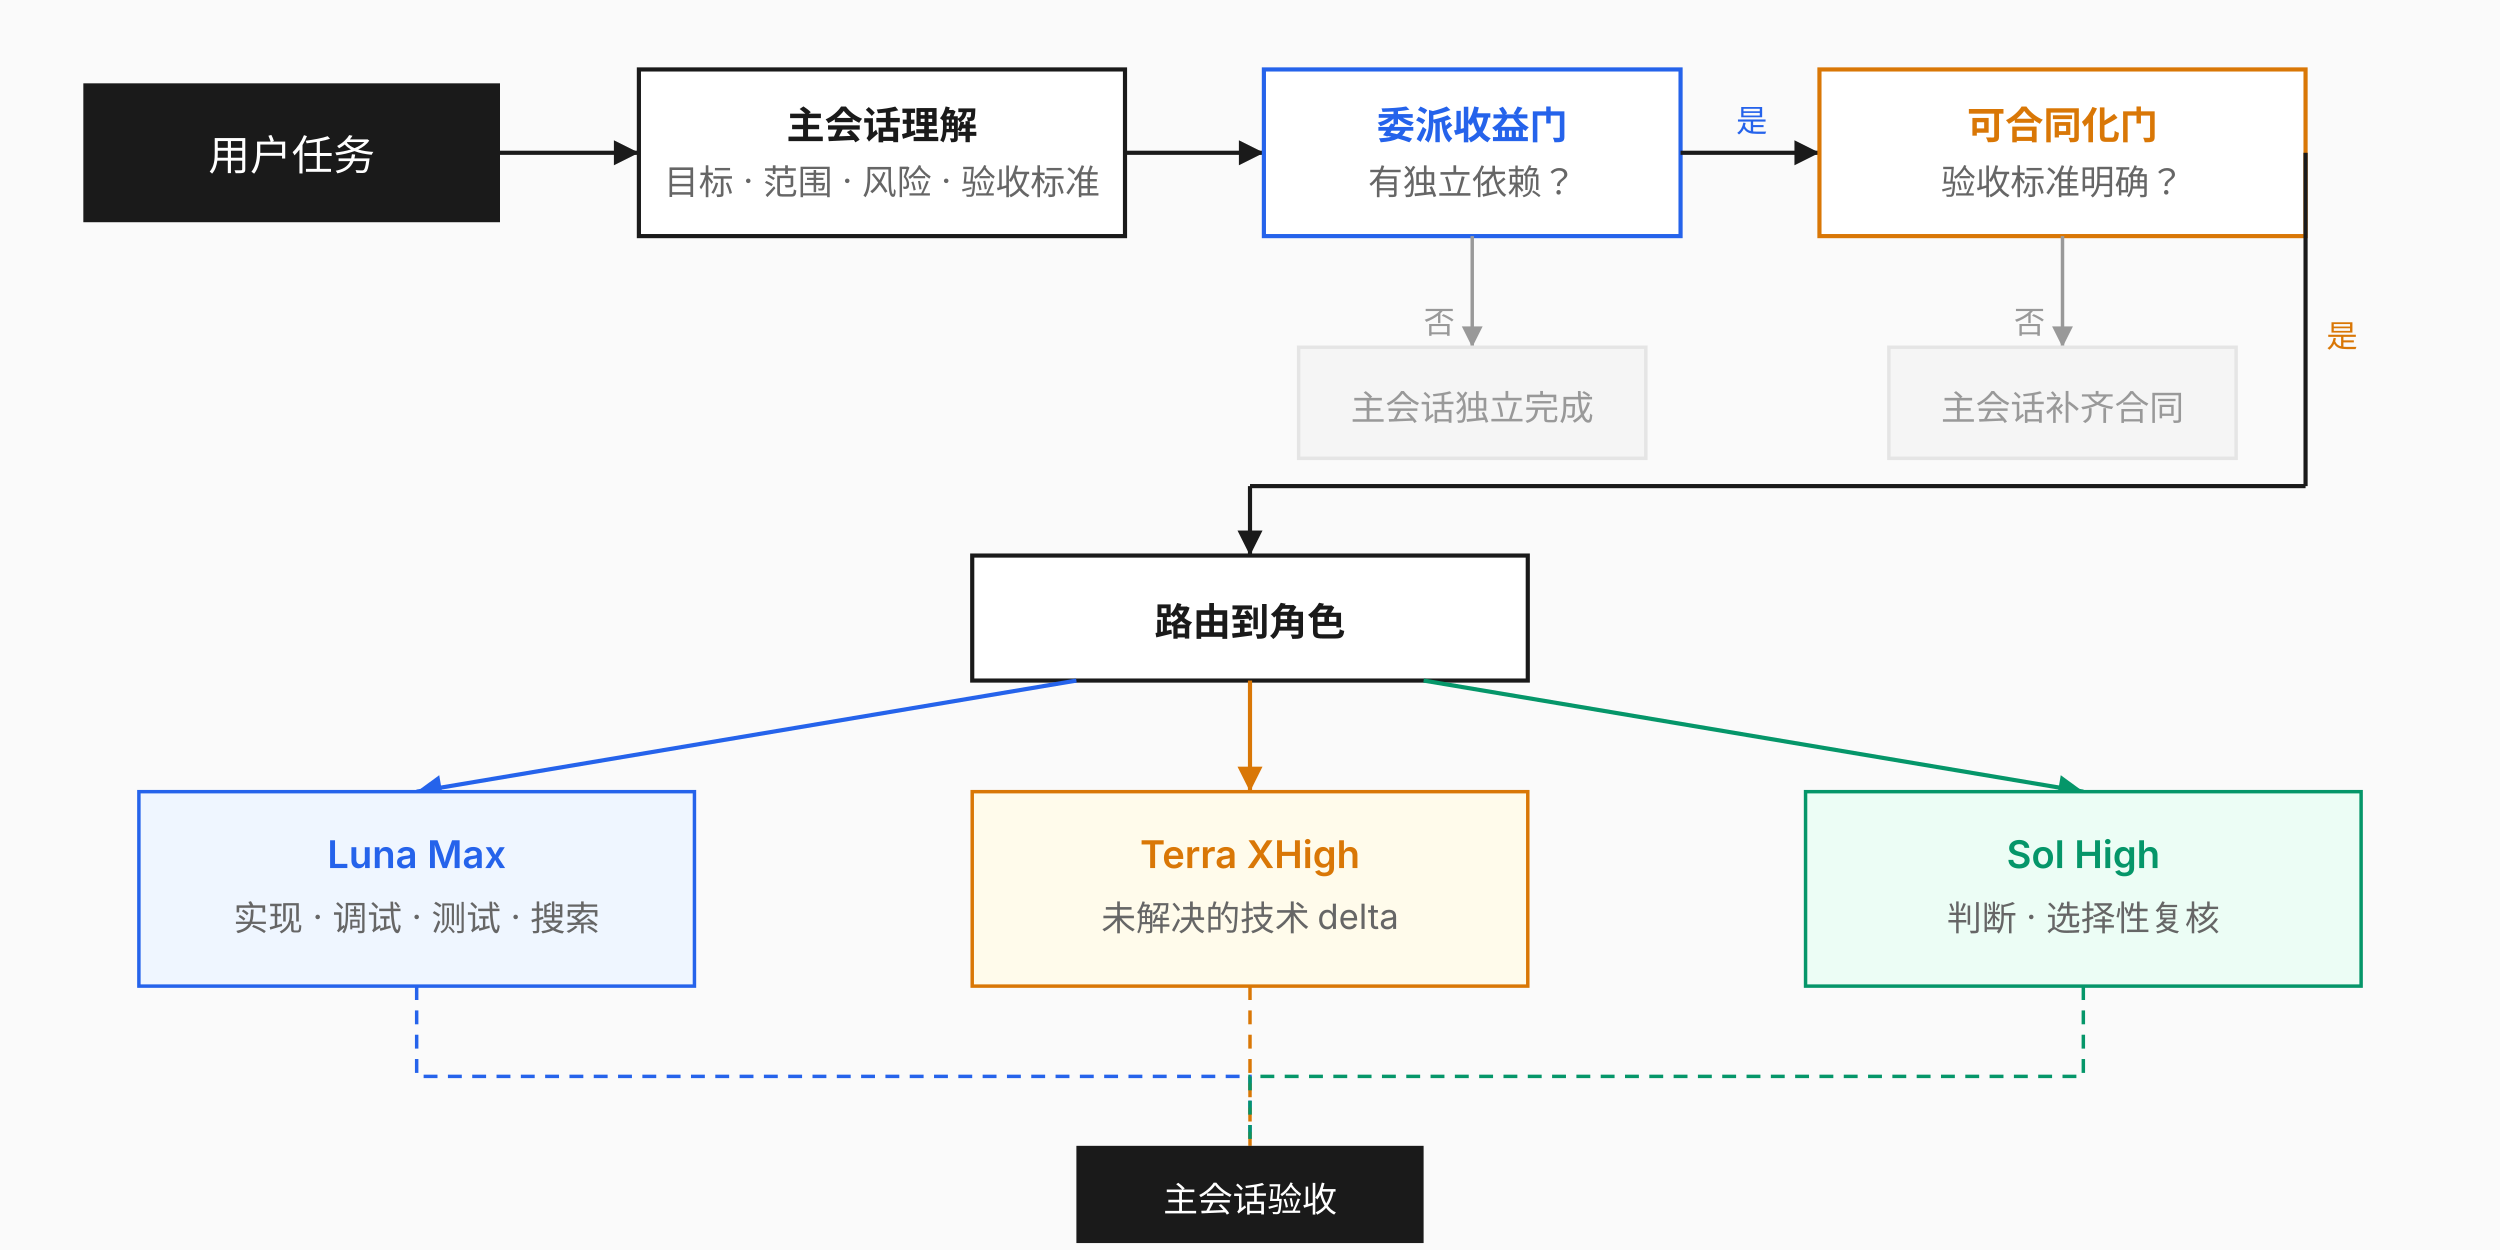
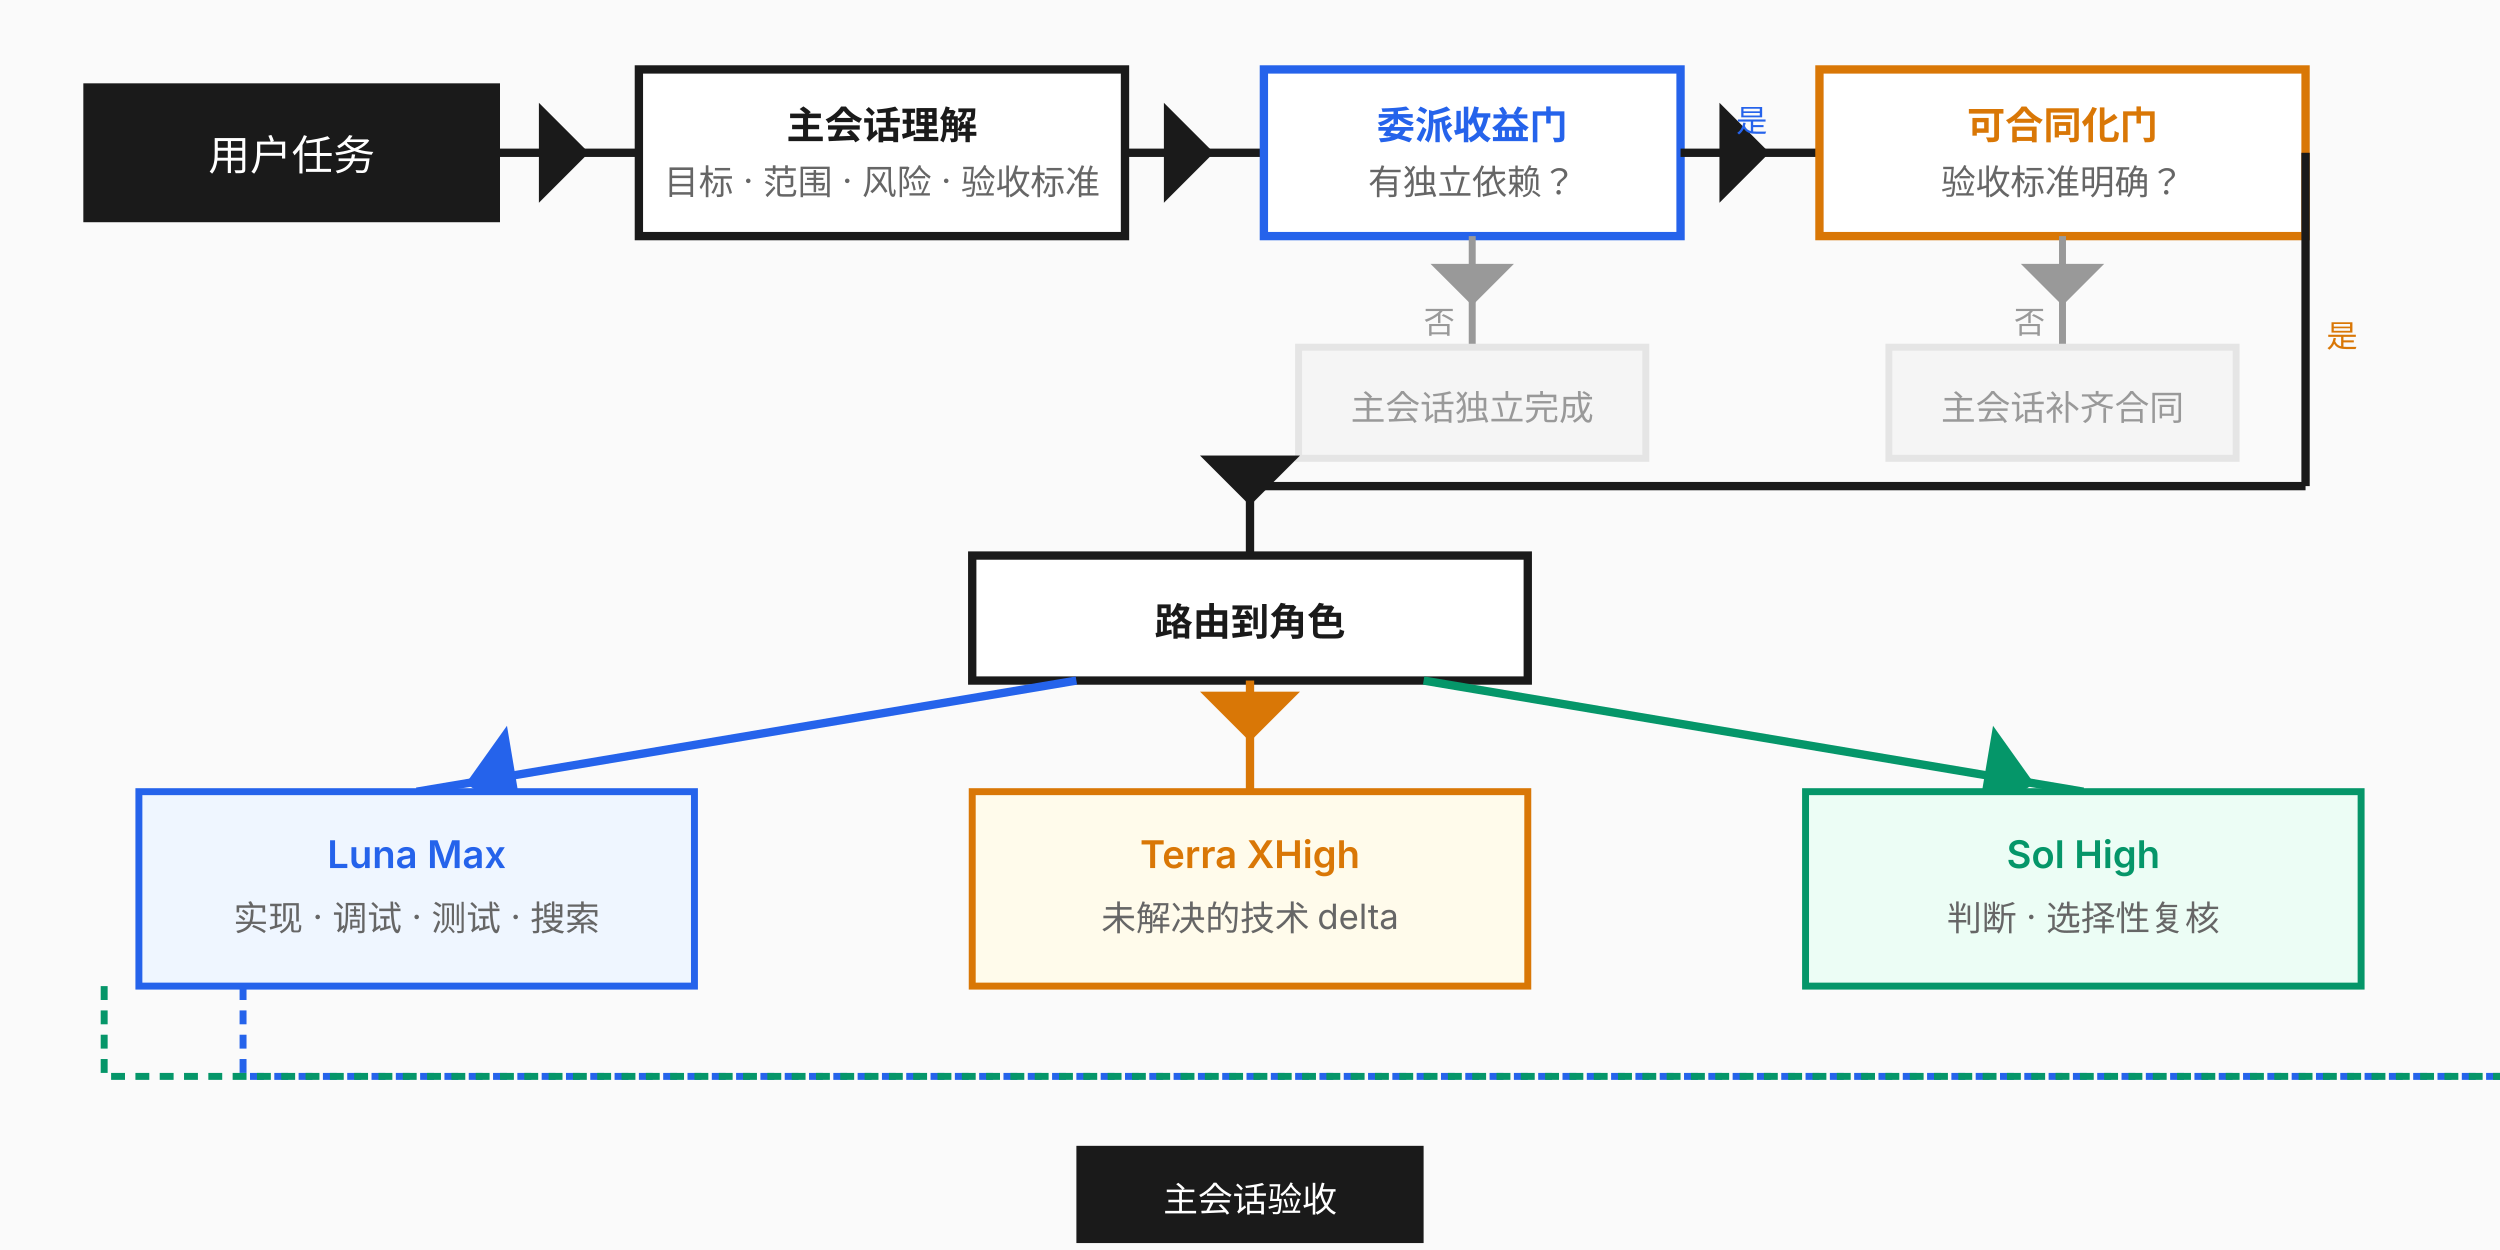
- <svg xmlns="http://www.w3.org/2000/svg" viewBox="0 0 720 360" fill="none" font-family="Inter, Helvetica, 'Noto Sans SC', sans-serif">
-   <rect width="720" height="360" fill="#fafafa" />
-   <rect x="24" y="24" width="120" height="40" rx="0" fill="#1a1a1a" />
-   <text x="84" y="49" text-anchor="middle" fill="#fff" font-size="12" font-weight="500">用户任务</text>
-   <line x1="144" y1="44" x2="184" y2="44" stroke="#1a1a1a" stroke-width="1.2" marker-end="url(#f-arrow)" />
-   <rect x="184" y="20" width="140" height="48" rx="0" fill="#fff" stroke="#1a1a1a" stroke-width="1.2" />
-   <text x="254" y="40" text-anchor="middle" fill="#1a1a1a" font-size="11" font-weight="600">主会话理解</text>
-   <text x="254" y="56" text-anchor="middle" fill="#666" font-size="10">目标 · 范围 · 风险 · 验收标准</text>
-   <line x1="324" y1="44" x2="364" y2="44" stroke="#1a1a1a" stroke-width="1.2" marker-end="url(#f-arrow)" />
-   <rect x="364" y="20" width="120" height="48" rx="0" fill="#fff" stroke="#2563eb" stroke-width="1.2" />
-   <text x="424" y="40" text-anchor="middle" fill="#2563eb" font-size="11" font-weight="600">委派收益门</text>
-   <text x="424" y="56" text-anchor="middle" fill="#666" font-size="10">有独立依赖？</text>
-   <line x1="424" y1="68" x2="424" y2="100" stroke="#999" stroke-width="1" marker-end="url(#f-arrow-gray)" />
-   <rect x="374" y="100" width="100" height="32" rx="0" fill="#f5f5f5" stroke="#e5e5e5" stroke-width="1" />
-   <text x="424" y="121" text-anchor="middle" fill="#999" font-size="10">主会话独立完成</text>
-   <text x="410" y="96" fill="#999" font-size="9">否</text>
-   <line x1="484" y1="44" x2="524" y2="44" stroke="#1a1a1a" stroke-width="1.2" marker-end="url(#f-arrow)" />
-   <text x="500" y="38" fill="#2563eb" font-size="9">是</text>
-   <rect x="524" y="20" width="140" height="48" rx="0" fill="#fff" stroke="#d97706" stroke-width="1.2" />
-   <text x="594" y="40" text-anchor="middle" fill="#d97706" font-size="11" font-weight="600">可合同化门</text>
-   <text x="594" y="56" text-anchor="middle" fill="#666" font-size="10">验收标准明确？</text>
-   <line x1="594" y1="68" x2="594" y2="100" stroke="#999" stroke-width="1" marker-end="url(#f-arrow-gray)" />
-   <rect x="544" y="100" width="100" height="32" rx="0" fill="#f5f5f5" stroke="#e5e5e5" stroke-width="1" />
-   <text x="594" y="121" text-anchor="middle" fill="#999" font-size="10">主会话补齐合同</text>
-   <text x="580" y="96" fill="#999" font-size="9">否</text>
-   <line x1="664" y1="44" x2="664" y2="140" stroke="#1a1a1a" stroke-width="1.2" />
-   <text x="670" y="100" fill="#d97706" font-size="9">是</text>
-   <line x1="664" y1="140" x2="360" y2="140" stroke="#1a1a1a" stroke-width="1.2" />
-   <line x1="360" y1="140" x2="360" y2="160" stroke="#1a1a1a" stroke-width="1.2" marker-end="url(#f-arrow)" />
-   <rect x="280" y="160" width="160" height="36" rx="0" fill="#fff" stroke="#1a1a1a" stroke-width="1.2" />
-   <text x="360" y="183" text-anchor="middle" fill="#1a1a1a" font-size="11" font-weight="600">路由到角色</text>
-   <line x1="310" y1="196" x2="120" y2="228" stroke="#2563eb" stroke-width="1.2" marker-end="url(#f-arrow-blue)" />
-   <line x1="360" y1="196" x2="360" y2="228" stroke="#d97706" stroke-width="1.2" marker-end="url(#f-arrow-amber)" />
-   <line x1="410" y1="196" x2="600" y2="228" stroke="#059669" stroke-width="1.2" marker-end="url(#f-arrow-green)" />
-   <rect x="40" y="228" width="160" height="56" rx="0" fill="#eff6ff" stroke="#2563eb" stroke-width="1" />
-   <text x="120" y="250" text-anchor="middle" fill="#2563eb" font-size="11" font-weight="600">Luna Max</text>
-   <text x="120" y="268" text-anchor="middle" fill="#666" font-size="10">实现 · 调试 · 测试 · 搜索</text>
-   <rect x="280" y="228" width="160" height="56" rx="0" fill="#fffbeb" stroke="#d97706" stroke-width="1" />
-   <text x="360" y="250" text-anchor="middle" fill="#d97706" font-size="11" font-weight="600">Terra XHigh</text>
-   <text x="360" y="268" text-anchor="middle" fill="#666" font-size="10">未解决的技术 delta</text>
-   <rect x="520" y="228" width="160" height="56" rx="0" fill="#ecfdf5" stroke="#059669" stroke-width="1" />
-   <text x="600" y="250" text-anchor="middle" fill="#059669" font-size="11" font-weight="600">Sol High</text>
-   <text x="600" y="268" text-anchor="middle" fill="#666" font-size="10">判断 · 选择性复核</text>
-   <path d="M120,284 L120,310 L360,310 L360,330" stroke="#2563eb" stroke-width="1" stroke-dasharray="4,3" fill="none" />
-   <path d="M360,284 L360,330" stroke="#d97706" stroke-width="1" stroke-dasharray="4,3" fill="none" />
-   <path d="M600,284 L600,310 L360,310 L360,330" stroke="#059669" stroke-width="1" stroke-dasharray="4,3" fill="none" />
-   <rect x="310" y="330" width="100" height="28" rx="0" fill="#1a1a1a" />
-   <text x="360" y="349" text-anchor="middle" fill="#fff" font-size="10" font-weight="500">主会话验收</text>
+ <svg xmlns="http://www.w3.org/2000/svg" viewBox="0 0 1440 720" fill="none" font-family="Inter, Helvetica, 'Noto Sans SC', sans-serif">
+   <rect width="1440" height="720" fill="#fafafa" />
+   <rect x="48" y="48" width="240" height="80" rx="0" fill="#1a1a1a" />
+   <text x="168" y="98" text-anchor="middle" fill="#fff" font-size="24" font-weight="500">用户任务</text>
+   <line x1="288" y1="88" x2="368" y2="88" stroke="#1a1a1a" stroke-width="4.8" marker-end="url(#f-arrow)" />
+   <rect x="368" y="40" width="280" height="96" rx="0" fill="#fff" stroke="#1a1a1a" stroke-width="4.8" />
+   <text x="508" y="80" text-anchor="middle" fill="#1a1a1a" font-size="22" font-weight="600">主会话理解</text>
+   <text x="508" y="112" text-anchor="middle" fill="#666" font-size="20">目标 · 范围 · 风险 · 验收标准</text>
+   <line x1="648" y1="88" x2="728" y2="88" stroke="#1a1a1a" stroke-width="4.8" marker-end="url(#f-arrow)" />
+   <rect x="728" y="40" width="240" height="96" rx="0" fill="#fff" stroke="#2563eb" stroke-width="4.8" />
+   <text x="848" y="80" text-anchor="middle" fill="#2563eb" font-size="22" font-weight="600">委派收益门</text>
+   <text x="848" y="112" text-anchor="middle" fill="#666" font-size="20">有独立依赖？</text>
+   <line x1="848" y1="136" x2="848" y2="200" stroke="#999" stroke-width="4" marker-end="url(#f-arrow-gray)" />
+   <rect x="748" y="200" width="200" height="64" rx="0" fill="#f5f5f5" stroke="#e5e5e5" stroke-width="4" />
+   <text x="848" y="242" text-anchor="middle" fill="#999" font-size="20">主会话独立完成</text>
+   <text x="820" y="192" fill="#999" font-size="18">否</text>
+   <line x1="968" y1="88" x2="1048" y2="88" stroke="#1a1a1a" stroke-width="4.8" marker-end="url(#f-arrow)" />
+   <text x="1000" y="76" fill="#2563eb" font-size="18">是</text>
+   <rect x="1048" y="40" width="280" height="96" rx="0" fill="#fff" stroke="#d97706" stroke-width="4.8" />
+   <text x="1188" y="80" text-anchor="middle" fill="#d97706" font-size="22" font-weight="600">可合同化门</text>
+   <text x="1188" y="112" text-anchor="middle" fill="#666" font-size="20">验收标准明确？</text>
+   <line x1="1188" y1="136" x2="1188" y2="200" stroke="#999" stroke-width="4" marker-end="url(#f-arrow-gray)" />
+   <rect x="1088" y="200" width="200" height="64" rx="0" fill="#f5f5f5" stroke="#e5e5e5" stroke-width="4" />
+   <text x="1188" y="242" text-anchor="middle" fill="#999" font-size="20">主会话补齐合同</text>
+   <text x="1160" y="192" fill="#999" font-size="18">否</text>
+   <line x1="1328" y1="88" x2="1328" y2="280" stroke="#1a1a1a" stroke-width="4.8" />
+   <text x="1340" y="200" fill="#d97706" font-size="18">是</text>
+   <line x1="1328" y1="280" x2="720" y2="280" stroke="#1a1a1a" stroke-width="4.8" />
+   <line x1="720" y1="280" x2="720" y2="320" stroke="#1a1a1a" stroke-width="4.8" marker-end="url(#f-arrow)" />
+   <rect x="560" y="320" width="320" height="72" rx="0" fill="#fff" stroke="#1a1a1a" stroke-width="4.8" />
+   <text x="720" y="366" text-anchor="middle" fill="#1a1a1a" font-size="22" font-weight="600">路由到角色</text>
+   <line x1="620" y1="392" x2="240" y2="456" stroke="#2563eb" stroke-width="4.8" marker-end="url(#f-arrow-blue)" />
+   <line x1="720" y1="392" x2="720" y2="456" stroke="#d97706" stroke-width="4.8" marker-end="url(#f-arrow-amber)" />
+   <line x1="820" y1="392" x2="1200" y2="456" stroke="#059669" stroke-width="4.8" marker-end="url(#f-arrow-green)" />
+   <rect x="80" y="456" width="320" height="112" rx="0" fill="#eff6ff" stroke="#2563eb" stroke-width="4" />
+   <text x="240" y="500" text-anchor="middle" fill="#2563eb" font-size="22" font-weight="600">Luna Max</text>
+   <text x="240" y="536" text-anchor="middle" fill="#666" font-size="20">实现 · 调试 · 测试 · 搜索</text>
+   <rect x="560" y="456" width="320" height="112" rx="0" fill="#fffbeb" stroke="#d97706" stroke-width="4" />
+   <text x="720" y="500" text-anchor="middle" fill="#d97706" font-size="22" font-weight="600">Terra XHigh</text>
+   <text x="720" y="536" text-anchor="middle" fill="#666" font-size="20">未解决的技术 delta</text>
+   <rect x="1040" y="456" width="320" height="112" rx="0" fill="#ecfdf5" stroke="#059669" stroke-width="4" />
+   <text x="1200" y="500" text-anchor="middle" fill="#059669" font-size="22" font-weight="600">Sol High</text>
+   <text x="1200" y="536" text-anchor="middle" fill="#666" font-size="20">判断 · 选择性复核</text>
+   <path d="M140.0,568.0 L140.0,620.0 L3120.0,620.0 L3120.0,660.0" stroke="#2563eb" stroke-width="4" stroke-dasharray="8,6" fill="none" />
+   <path d="M3120.0,568.0 L3120.0,660.0" stroke="#d97706" stroke-width="4" stroke-dasharray="8,6" fill="none" />
+   <path d="M60.0,568.0 L60.0,620.0 L3120.0,620.0 L3120.0,660.0" stroke="#059669" stroke-width="4" stroke-dasharray="8,6" fill="none" />
+   <rect x="620" y="660" width="200" height="56" rx="0" fill="#1a1a1a" />
+   <text x="720" y="698" text-anchor="middle" fill="#fff" font-size="20" font-weight="500">主会话验收</text>
  <defs>
-     <marker id="f-arrow" viewBox="0 0 8 8" refX="8" refY="4" markerWidth="6" markerHeight="6" orient="auto-start-reverse">
-       <path d="M0,0 L8,4 L0,8 Z" fill="#1a1a1a" />
+     <marker id="f-arrow" viewBox="0 0 16 16" refX="16" refY="8" markerWidth="12" markerHeight="12" orient="auto-start-reverse">
+       <path d="M0,0.0 L8,8.0 L0,16.0 Z" fill="#1a1a1a" />
    </marker>
-     <marker id="f-arrow-gray" viewBox="0 0 8 8" refX="8" refY="4" markerWidth="6" markerHeight="6" orient="auto-start-reverse">
-       <path d="M0,0 L8,4 L0,8 Z" fill="#999" />
+     <marker id="f-arrow-gray" viewBox="0 0 16 16" refX="16" refY="8" markerWidth="12" markerHeight="12" orient="auto-start-reverse">
+       <path d="M0,0.0 L8,8.0 L0,16.0 Z" fill="#999" />
    </marker>
-     <marker id="f-arrow-blue" viewBox="0 0 8 8" refX="8" refY="4" markerWidth="6" markerHeight="6" orient="auto-start-reverse">
-       <path d="M0,0 L8,4 L0,8 Z" fill="#2563eb" />
+     <marker id="f-arrow-blue" viewBox="0 0 16 16" refX="16" refY="8" markerWidth="12" markerHeight="12" orient="auto-start-reverse">
+       <path d="M0,0.0 L8,8.0 L0,16.0 Z" fill="#2563eb" />
    </marker>
-     <marker id="f-arrow-amber" viewBox="0 0 8 8" refX="8" refY="4" markerWidth="6" markerHeight="6" orient="auto-start-reverse">
-       <path d="M0,0 L8,4 L0,8 Z" fill="#d97706" />
+     <marker id="f-arrow-amber" viewBox="0 0 16 16" refX="16" refY="8" markerWidth="12" markerHeight="12" orient="auto-start-reverse">
+       <path d="M0,0.0 L8,8.0 L0,16.0 Z" fill="#d97706" />
    </marker>
-     <marker id="f-arrow-green" viewBox="0 0 8 8" refX="8" refY="4" markerWidth="6" markerHeight="6" orient="auto-start-reverse">
-       <path d="M0,0 L8,4 L0,8 Z" fill="#059669" />
+     <marker id="f-arrow-green" viewBox="0 0 16 16" refX="16" refY="8" markerWidth="12" markerHeight="12" orient="auto-start-reverse">
+       <path d="M0,0.0 L8,8.0 L0,16.0 Z" fill="#059669" />
    </marker>
  </defs>
</svg>
